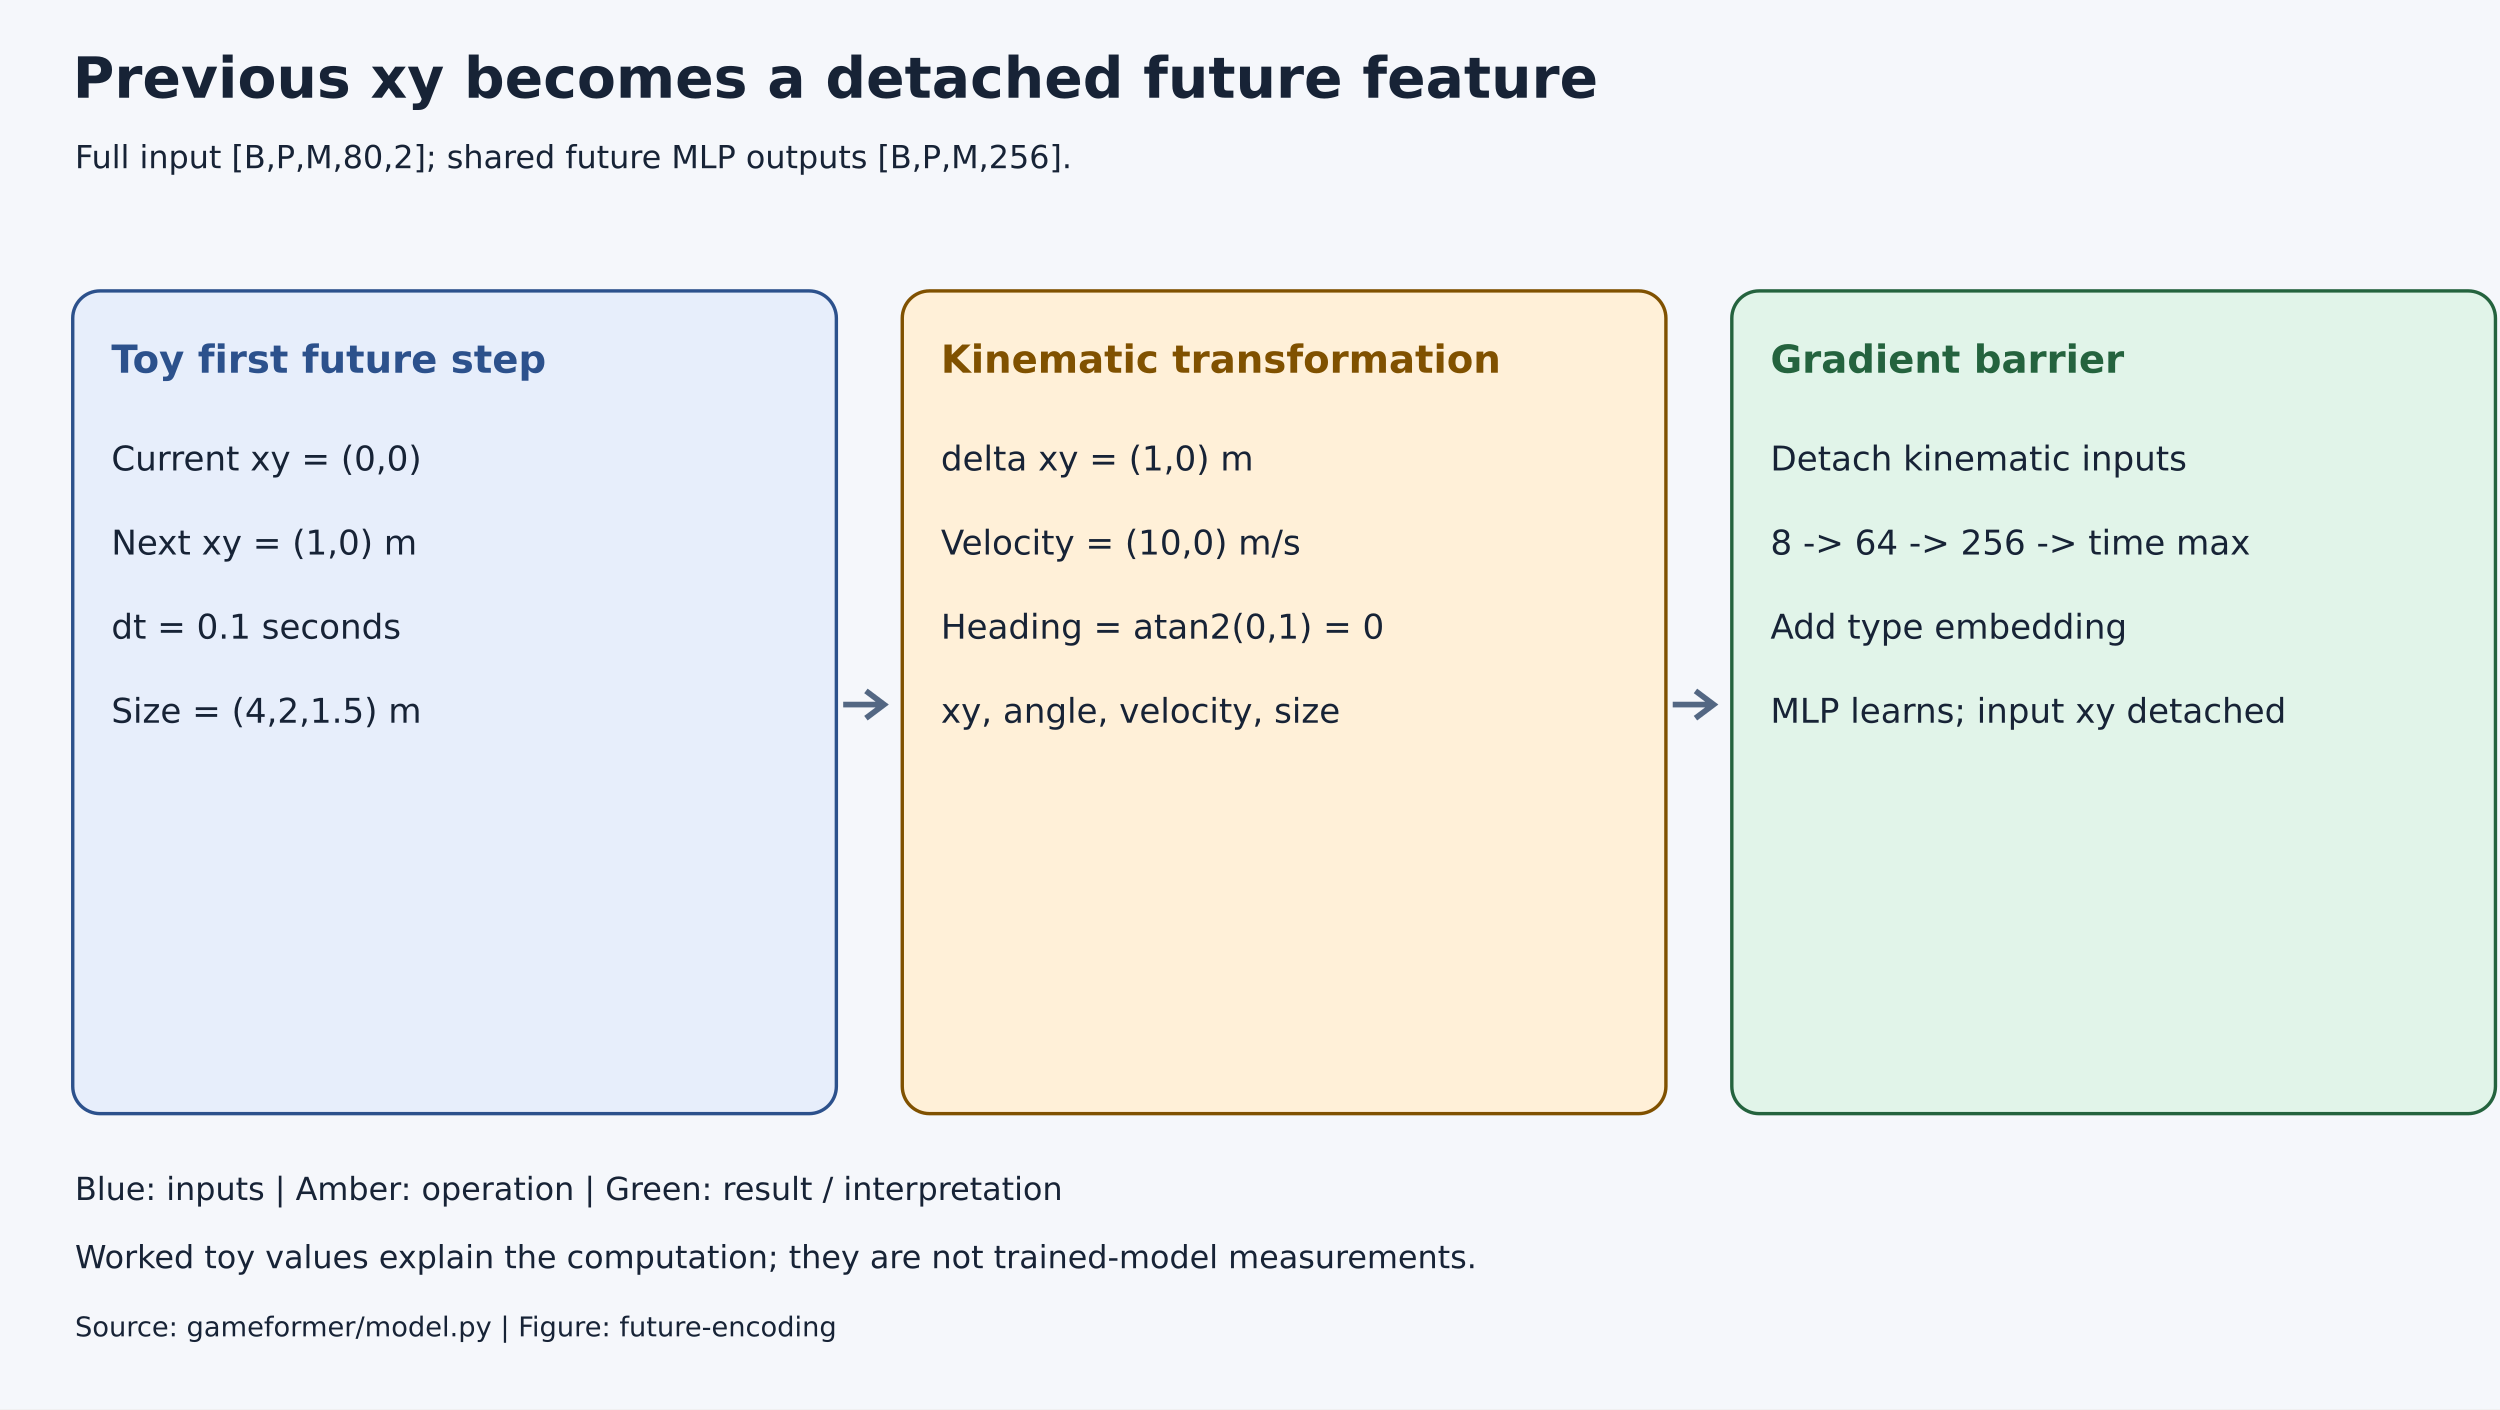
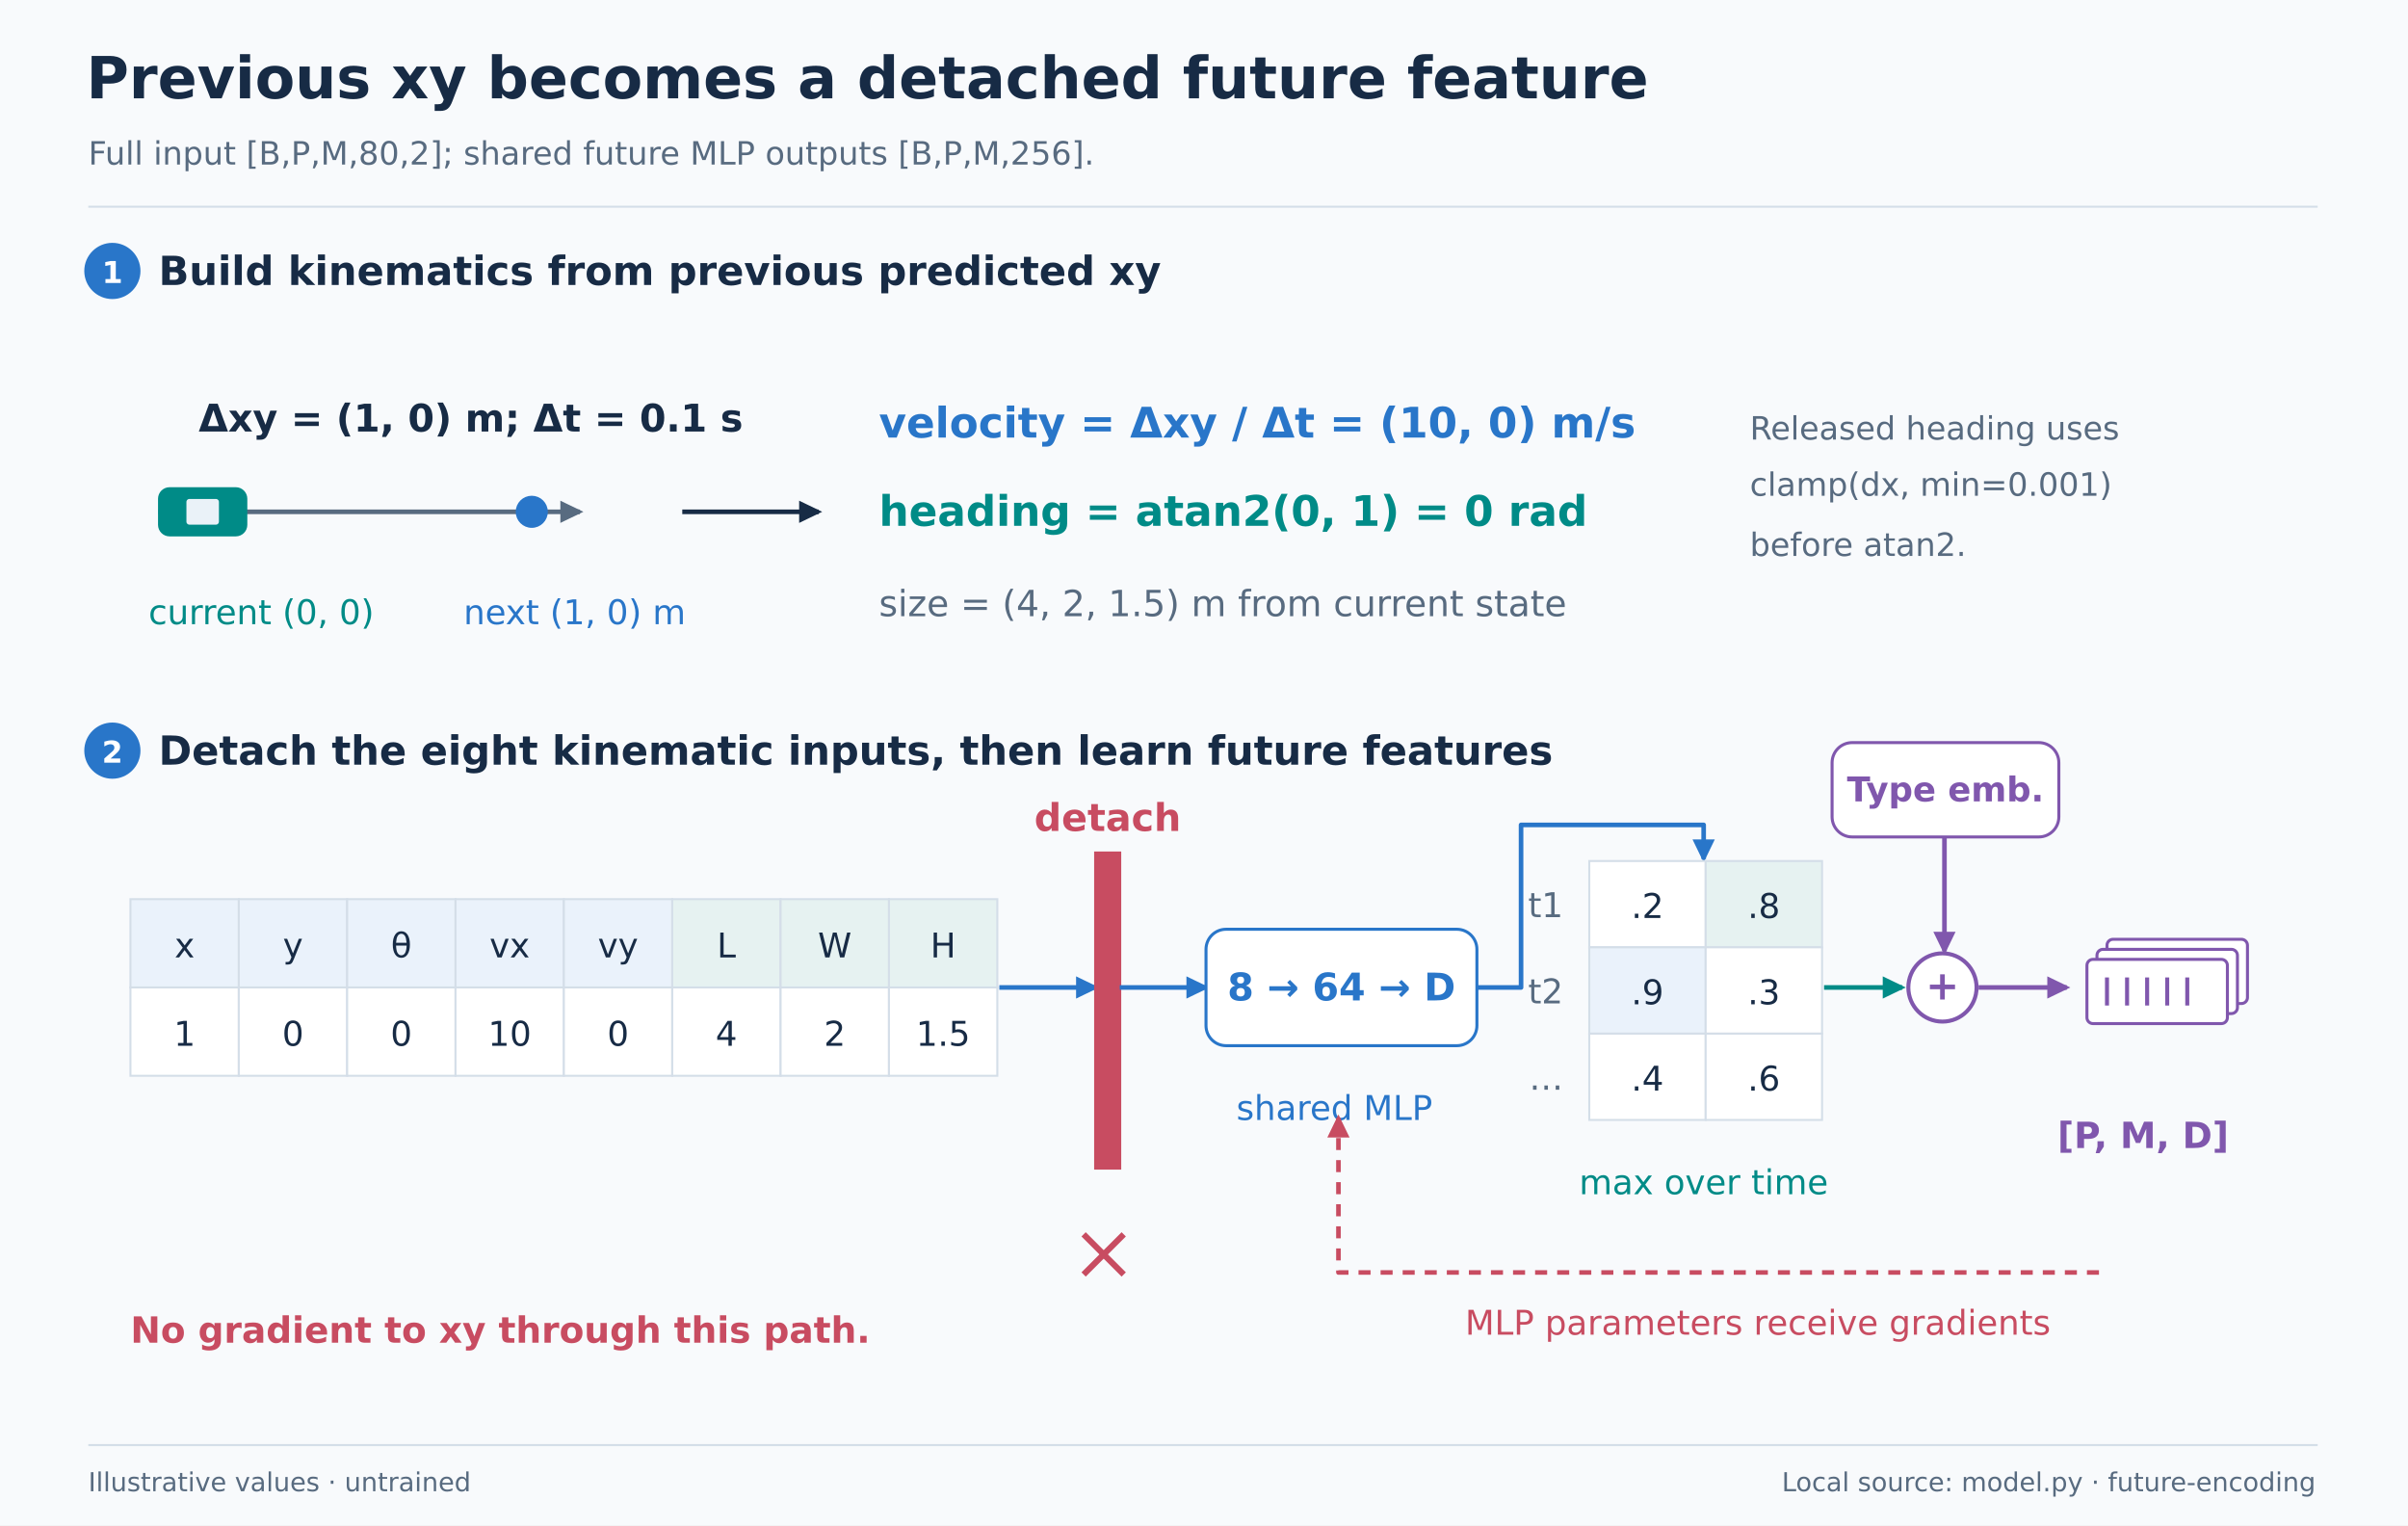
- <svg xmlns="http://www.w3.org/2000/svg" width="1100" height="620" viewBox="0 0 1100 620">
-   <rect width="1100" height="620" fill="#f5f7fb" />
-   <g font-family="DejaVu Sans" fill="#172336">
-     <text x="32" y="43" font-size="25" font-weight="bold" fill="#172336">Previous xy becomes a detached future feature</text>
-     <text x="33" y="74" font-size="14" font-weight="normal" fill="#172336">Full input [B,P,M,80,2]; shared future MLP outputs [B,P,M,256].</text>
-     <rect x="32" y="128" width="336" height="362" rx="12" fill="#e7eefb" stroke="#2c518c" stroke-width="1.5" />
-     <text x="49" y="164" font-size="17" font-weight="bold" fill="#2c518c">Toy first future step</text>
-     <text x="49" y="207" font-size="15" font-weight="normal" fill="#172336">Current xy = (0,0)</text>
-     <text x="49" y="244" font-size="15" font-weight="normal" fill="#172336">Next xy = (1,0) m</text>
-     <text x="49" y="281" font-size="15" font-weight="normal" fill="#172336">dt = 0.1 seconds</text>
-     <text x="49" y="318" font-size="15" font-weight="normal" fill="#172336">Size = (4,2,1.5) m</text>
-     <rect x="397" y="128" width="336" height="362" rx="12" fill="#fff0d8" stroke="#805100" stroke-width="1.5" />
-     <text x="414" y="164" font-size="17" font-weight="bold" fill="#805100">Kinematic transformation</text>
-     <text x="414" y="207" font-size="15" font-weight="normal" fill="#172336">delta xy = (1,0) m</text>
-     <text x="414" y="244" font-size="15" font-weight="normal" fill="#172336">Velocity = (10,0) m/s</text>
-     <text x="414" y="281" font-size="15" font-weight="normal" fill="#172336">Heading = atan2(0,1) = 0</text>
-     <text x="414" y="318" font-size="15" font-weight="normal" fill="#172336">xy, angle, velocity, size</text>
-     <rect x="762" y="128" width="336" height="362" rx="12" fill="#e1f4e9" stroke="#24633e" stroke-width="1.5" />
-     <text x="779" y="164" font-size="17" font-weight="bold" fill="#24633e">Gradient barrier</text>
-     <text x="779" y="207" font-size="15" font-weight="normal" fill="#172336">Detach kinematic inputs</text>
-     <text x="779" y="244" font-size="15" font-weight="normal" fill="#172336">8 -&gt; 64 -&gt; 256 -&gt; time max</text>
-     <text x="779" y="281" font-size="15" font-weight="normal" fill="#172336">Add type embedding</text>
-     <text x="779" y="318" font-size="15" font-weight="normal" fill="#172336">MLP learns; input xy detached</text>
-     <path d="M371 310 H388 M381 304 L389 310 L381 316" stroke="#536783" stroke-width="2.5" fill="none" />
-     <path d="M736 310 H753 M746 304 L754 310 L746 316" stroke="#536783" stroke-width="2.5" fill="none" />
-     <text x="33" y="528" font-size="14" font-weight="normal" fill="#172336">Blue: inputs   |   Amber: operation   |   Green: result / interpretation</text>
-     <text x="33" y="558" font-size="14" font-weight="normal" fill="#172336">Worked toy values explain the computation; they are not trained-model measurements.</text>
-     <text x="33" y="588" font-size="12" font-weight="normal" fill="#172336">Source: gameformer/model.py  |  Figure: future-encoding</text>
+ <svg xmlns="http://www.w3.org/2000/svg" width="1200" height="760" viewBox="0 0 1200 760">
+   <rect width="1200" height="760" fill="#f8fafc" />
+   <g font-family="DejaVu Sans">
+     <text x="43" y="49" font-size="29" font-weight="bold" text-anchor="start" fill="#172b45">Previous xy becomes a detached future feature</text>
+     <text x="44" y="82" font-size="16" font-weight="normal" text-anchor="start" fill="#586b80">Full input [B,P,M,80,2]; shared future MLP outputs [B,P,M,256].</text>
+     <polyline points="44,103 1155,103" fill="none" stroke="#d4dee8" stroke-width="1" stroke-linejoin="round" />
+     <ellipse cx="56" cy="135" rx="13" ry="13" fill="#2976c9" stroke="#2976c9" stroke-width="2" />
+     <text x="56" y="141" font-size="15" font-weight="bold" text-anchor="middle" fill="#ffffff">1</text>
+     <text x="79" y="142" font-size="20" font-weight="bold" text-anchor="start" fill="#172b45">Build kinematics from previous predicted xy</text>
+     <polyline points="79,255 289,255" fill="none" stroke="#586b80" stroke-width="2.3" stroke-linejoin="round" />
+     <polygon points="289,255 279.996,259.35 279.996,250.65" fill="#586b80" stroke="#586b80" stroke-width="1.5" />
+     <rect x="79.5" y="243.5" width="43" height="23" rx="5" fill="#008b87" stroke="#008b87" stroke-width="1.5" />
+     <rect x="92.4" y="248.1" width="17.2" height="13.8" rx="2" fill="#eaf2f8" stroke="#008b87" stroke-width="1" />
+     <ellipse cx="265" cy="255" rx="7" ry="7" fill="#2976c9" stroke="#2976c9" stroke-width="2" />
+     <text x="74" y="311" font-size="17" font-weight="normal" text-anchor="start" fill="#008b87">current (0, 0)</text>
+     <text x="231" y="311" font-size="17" font-weight="normal" text-anchor="start" fill="#2976c9">next (1, 0) m</text>
+     <text x="99" y="215" font-size="19" font-weight="bold" text-anchor="start" fill="#172b45">Δxy = (1, 0) m; Δt = 0.1 s</text>
+     <polyline points="340,255 408,255" fill="none" stroke="#172b45" stroke-width="2.3" stroke-linejoin="round" />
+     <polygon points="408,255 398.996,259.35 398.996,250.65" fill="#172b45" stroke="#172b45" stroke-width="1.5" />
+     <text x="438" y="218" font-size="21" font-weight="bold" text-anchor="start" fill="#2976c9">velocity = Δxy / Δt = (10, 0) m/s</text>
+     <text x="438" y="262" font-size="21" font-weight="bold" text-anchor="start" fill="#008b87">heading = atan2(0, 1) = 0 rad</text>
+     <text x="438" y="307" font-size="18" font-weight="normal" text-anchor="start" fill="#586b80">size = (4, 2, 1.5) m from current state</text>
+     <text x="872" y="219" font-size="16" font-weight="normal" text-anchor="start" fill="#586b80">Released heading uses</text>
+     <text x="872" y="247" font-size="16" font-weight="normal" text-anchor="start" fill="#586b80">clamp(dx, min=0.001)</text>
+     <text x="872" y="277" font-size="16" font-weight="normal" text-anchor="start" fill="#586b80">before atan2.</text>
+     <ellipse cx="56" cy="374" rx="13" ry="13" fill="#2976c9" stroke="#2976c9" stroke-width="2" />
+     <text x="56" y="380" font-size="15" font-weight="bold" text-anchor="middle" fill="#ffffff">2</text>
+     <text x="79" y="381" font-size="20" font-weight="bold" text-anchor="start" fill="#172b45">Detach the eight kinematic inputs, then learn future features</text>
+     <rect x="65" y="448" width="54" height="44" rx="0" fill="#eaf2fb" stroke="#d4dee8" stroke-width="1" />
+     <text x="92" y="477.04" font-size="17" font-weight="normal" text-anchor="middle" fill="#172b45">x</text>
+     <rect x="119" y="448" width="54" height="44" rx="0" fill="#eaf2fb" stroke="#d4dee8" stroke-width="1" />
+     <text x="146" y="477.04" font-size="17" font-weight="normal" text-anchor="middle" fill="#172b45">y</text>
+     <rect x="173" y="448" width="54" height="44" rx="0" fill="#eaf2fb" stroke="#d4dee8" stroke-width="1" />
+     <text x="200" y="477.04" font-size="17" font-weight="normal" text-anchor="middle" fill="#172b45">θ</text>
+     <rect x="227" y="448" width="54" height="44" rx="0" fill="#eaf2fb" stroke="#d4dee8" stroke-width="1" />
+     <text x="254" y="477.04" font-size="17" font-weight="normal" text-anchor="middle" fill="#172b45">vx</text>
+     <rect x="281" y="448" width="54" height="44" rx="0" fill="#eaf2fb" stroke="#d4dee8" stroke-width="1" />
+     <text x="308" y="477.04" font-size="17" font-weight="normal" text-anchor="middle" fill="#172b45">vy</text>
+     <rect x="335" y="448" width="54" height="44" rx="0" fill="#e6f2f1" stroke="#d4dee8" stroke-width="1" />
+     <text x="362" y="477.04" font-size="17" font-weight="normal" text-anchor="middle" fill="#172b45">L</text>
+     <rect x="389" y="448" width="54" height="44" rx="0" fill="#e6f2f1" stroke="#d4dee8" stroke-width="1" />
+     <text x="416" y="477.04" font-size="17" font-weight="normal" text-anchor="middle" fill="#172b45">W</text>
+     <rect x="443" y="448" width="54" height="44" rx="0" fill="#e6f2f1" stroke="#d4dee8" stroke-width="1" />
+     <text x="470" y="477.04" font-size="17" font-weight="normal" text-anchor="middle" fill="#172b45">H</text>
+     <rect x="65" y="492" width="54" height="44" rx="0" fill="#ffffff" stroke="#d4dee8" stroke-width="1" />
+     <text x="92" y="521.04" font-size="17" font-weight="normal" text-anchor="middle" fill="#172b45">1</text>
+     <rect x="119" y="492" width="54" height="44" rx="0" fill="#ffffff" stroke="#d4dee8" stroke-width="1" />
+     <text x="146" y="521.04" font-size="17" font-weight="normal" text-anchor="middle" fill="#172b45">0</text>
+     <rect x="173" y="492" width="54" height="44" rx="0" fill="#ffffff" stroke="#d4dee8" stroke-width="1" />
+     <text x="200" y="521.04" font-size="17" font-weight="normal" text-anchor="middle" fill="#172b45">0</text>
+     <rect x="227" y="492" width="54" height="44" rx="0" fill="#ffffff" stroke="#d4dee8" stroke-width="1" />
+     <text x="254" y="521.04" font-size="17" font-weight="normal" text-anchor="middle" fill="#172b45">10</text>
+     <rect x="281" y="492" width="54" height="44" rx="0" fill="#ffffff" stroke="#d4dee8" stroke-width="1" />
+     <text x="308" y="521.04" font-size="17" font-weight="normal" text-anchor="middle" fill="#172b45">0</text>
+     <rect x="335" y="492" width="54" height="44" rx="0" fill="#ffffff" stroke="#d4dee8" stroke-width="1" />
+     <text x="362" y="521.04" font-size="17" font-weight="normal" text-anchor="middle" fill="#172b45">4</text>
+     <rect x="389" y="492" width="54" height="44" rx="0" fill="#ffffff" stroke="#d4dee8" stroke-width="1" />
+     <text x="416" y="521.04" font-size="17" font-weight="normal" text-anchor="middle" fill="#172b45">2</text>
+     <rect x="443" y="492" width="54" height="44" rx="0" fill="#ffffff" stroke="#d4dee8" stroke-width="1" />
+     <text x="470" y="521.04" font-size="17" font-weight="normal" text-anchor="middle" fill="#172b45">1.5</text>
+     <polyline points="498,492 546,492" fill="none" stroke="#2976c9" stroke-width="2.3" stroke-linejoin="round" />
+     <polygon points="546,492 536.996,496.35 536.996,487.65" fill="#2976c9" stroke="#2976c9" stroke-width="1.5" />
+     <rect x="546" y="425" width="12" height="157" rx="0" fill="#c84c61" stroke="#c84c61" stroke-width="1.5" />
+     <text x="552" y="414" font-size="19" font-weight="bold" text-anchor="middle" fill="#c84c61">detach</text>
+     <polyline points="558,492 601,492" fill="none" stroke="#2976c9" stroke-width="2.3" stroke-linejoin="round" />
+     <polygon points="601,492 591.996,496.35 591.996,487.65" fill="#2976c9" stroke="#2976c9" stroke-width="1.5" />
+     <rect x="601" y="463" width="135" height="58" rx="10" fill="#ffffff" stroke="#2976c9" stroke-width="1.5" />
+     <text x="668.5" y="498.46" font-size="19" font-weight="bold" text-anchor="middle" fill="#2976c9">8 → 64 → D</text>
+     <text x="665" y="558" font-size="17" font-weight="normal" text-anchor="middle" fill="#2976c9">shared MLP</text>
+     <polyline points="736,492 758,492 758,411 849,411 849,428" fill="none" stroke="#2976c9" stroke-width="2.3" stroke-linejoin="round" />
+     <polygon points="849,428 844.65,418.996 853.35,418.996" fill="#2976c9" stroke="#2976c9" stroke-width="1.5" />
+     <text x="779" y="456.95" font-size="17" font-weight="normal" text-anchor="end" fill="#586b80">t1</text>
+     <rect x="792" y="429" width="58" height="43" rx="0" fill="#ffffff" stroke="#d4dee8" stroke-width="1" />
+     <text x="821" y="457.38" font-size="17" font-weight="normal" text-anchor="middle" fill="#172b45">.2</text>
+     <rect x="850" y="429" width="58" height="43" rx="0" fill="#e6f2f1" stroke="#d4dee8" stroke-width="1" />
+     <text x="879" y="457.38" font-size="17" font-weight="normal" text-anchor="middle" fill="#172b45">.8</text>
+     <text x="779" y="499.95" font-size="17" font-weight="normal" text-anchor="end" fill="#586b80">t2</text>
+     <rect x="792" y="472" width="58" height="43" rx="0" fill="#eaf2fb" stroke="#d4dee8" stroke-width="1" />
+     <text x="821" y="500.38" font-size="17" font-weight="normal" text-anchor="middle" fill="#172b45">.9</text>
+     <rect x="850" y="472" width="58" height="43" rx="0" fill="#ffffff" stroke="#d4dee8" stroke-width="1" />
+     <text x="879" y="500.38" font-size="17" font-weight="normal" text-anchor="middle" fill="#172b45">.3</text>
+     <text x="779" y="542.95" font-size="17" font-weight="normal" text-anchor="end" fill="#586b80">…</text>
+     <rect x="792" y="515" width="58" height="43" rx="0" fill="#ffffff" stroke="#d4dee8" stroke-width="1" />
+     <text x="821" y="543.38" font-size="17" font-weight="normal" text-anchor="middle" fill="#172b45">.4</text>
+     <rect x="850" y="515" width="58" height="43" rx="0" fill="#ffffff" stroke="#d4dee8" stroke-width="1" />
+     <text x="879" y="543.38" font-size="17" font-weight="normal" text-anchor="middle" fill="#172b45">.6</text>
+     <text x="849" y="595" font-size="17" font-weight="normal" text-anchor="middle" fill="#008b87">max over time</text>
+     <polyline points="909,492 948,492" fill="none" stroke="#008b87" stroke-width="2.3" stroke-linejoin="round" />
+     <polygon points="948,492 938.996,496.35 938.996,487.65" fill="#008b87" stroke="#008b87" stroke-width="1.5" />
+     <ellipse cx="968" cy="492" rx="17" ry="17" fill="#ffffff" stroke="#8057ad" stroke-width="2" />
+     <text x="968" y="498" font-size="20" font-weight="bold" text-anchor="middle" fill="#8057ad">+</text>
+     <rect x="913" y="370" width="113" height="47" rx="10" fill="#ffffff" stroke="#8057ad" stroke-width="1.5" />
+     <text x="969.5" y="399.28" font-size="17" font-weight="bold" text-anchor="middle" fill="#8057ad">Type emb.</text>
+     <polyline points="969,417 969,474" fill="none" stroke="#8057ad" stroke-width="2.3" stroke-linejoin="round" />
+     <polygon points="969,474 964.65,464.996 973.35,464.996" fill="#8057ad" stroke="#8057ad" stroke-width="1.5" />
+     <polyline points="986,492 1030,492" fill="none" stroke="#8057ad" stroke-width="2.3" stroke-linejoin="round" />
+     <polygon points="1030,492 1021,496.35 1021,487.65" fill="#8057ad" stroke="#8057ad" stroke-width="1.5" />
+     <rect x="1050" y="468" width="70" height="32" rx="3" fill="#ffffff" stroke="#8057ad" stroke-width="1.5" />
+     <polyline points="1060,477 1060,491" fill="none" stroke="#8057ad" stroke-width="2" stroke-linejoin="round" />
+     <polyline points="1070,477 1070,491" fill="none" stroke="#8057ad" stroke-width="2" stroke-linejoin="round" />
+     <polyline points="1080,477 1080,491" fill="none" stroke="#8057ad" stroke-width="2" stroke-linejoin="round" />
+     <polyline points="1090,477 1090,491" fill="none" stroke="#8057ad" stroke-width="2" stroke-linejoin="round" />
+     <polyline points="1100,477 1100,491" fill="none" stroke="#8057ad" stroke-width="2" stroke-linejoin="round" />
+     <rect x="1045" y="473" width="70" height="32" rx="3" fill="#ffffff" stroke="#8057ad" stroke-width="1.5" />
+     <polyline points="1055,482 1055,496" fill="none" stroke="#8057ad" stroke-width="2" stroke-linejoin="round" />
+     <polyline points="1065,482 1065,496" fill="none" stroke="#8057ad" stroke-width="2" stroke-linejoin="round" />
+     <polyline points="1075,482 1075,496" fill="none" stroke="#8057ad" stroke-width="2" stroke-linejoin="round" />
+     <polyline points="1085,482 1085,496" fill="none" stroke="#8057ad" stroke-width="2" stroke-linejoin="round" />
+     <polyline points="1095,482 1095,496" fill="none" stroke="#8057ad" stroke-width="2" stroke-linejoin="round" />
+     <rect x="1040" y="478" width="70" height="32" rx="3" fill="#ffffff" stroke="#8057ad" stroke-width="1.5" />
+     <polyline points="1050,487 1050,501" fill="none" stroke="#8057ad" stroke-width="2" stroke-linejoin="round" />
+     <polyline points="1060,487 1060,501" fill="none" stroke="#8057ad" stroke-width="2" stroke-linejoin="round" />
+     <polyline points="1070,487 1070,501" fill="none" stroke="#8057ad" stroke-width="2" stroke-linejoin="round" />
+     <polyline points="1080,487 1080,501" fill="none" stroke="#8057ad" stroke-width="2" stroke-linejoin="round" />
+     <polyline points="1090,487 1090,501" fill="none" stroke="#8057ad" stroke-width="2" stroke-linejoin="round" />
+     <text x="1068" y="572" font-size="18" font-weight="bold" text-anchor="middle" fill="#8057ad">[P, M, D]</text>
+     <polyline points="1046,634 667,634 667,557" fill="none" stroke="#c84c61" stroke-width="2.3" stroke-linejoin="round" stroke-dasharray="6 5" />
+     <polygon points="667,557 671.35,566.004 662.65,566.004" fill="#c84c61" stroke="#c84c61" stroke-width="1.5" />
+     <text x="876" y="665" font-size="17" font-weight="normal" text-anchor="middle" fill="#c84c61">MLP parameters receive gradients</text>
+     <polyline points="540,615 560,635" fill="none" stroke="#c84c61" stroke-width="3" stroke-linejoin="round" />
+     <polyline points="560,615 540,635" fill="none" stroke="#c84c61" stroke-width="3" stroke-linejoin="round" />
+     <text x="65" y="669" font-size="18" font-weight="bold" text-anchor="start" fill="#c84c61">No gradient to xy through this path.</text>
+     <polyline points="44,720 1155,720" fill="none" stroke="#d4dee8" stroke-width="1" stroke-linejoin="round" />
+     <text x="44" y="743" font-size="13" font-weight="normal" text-anchor="start" fill="#586b80">Illustrative values · untrained</text>
+     <text x="1154" y="743" font-size="13" font-weight="normal" text-anchor="end" fill="#586b80">Local source: model.py   ·   future-encoding</text>
  </g>
</svg>
